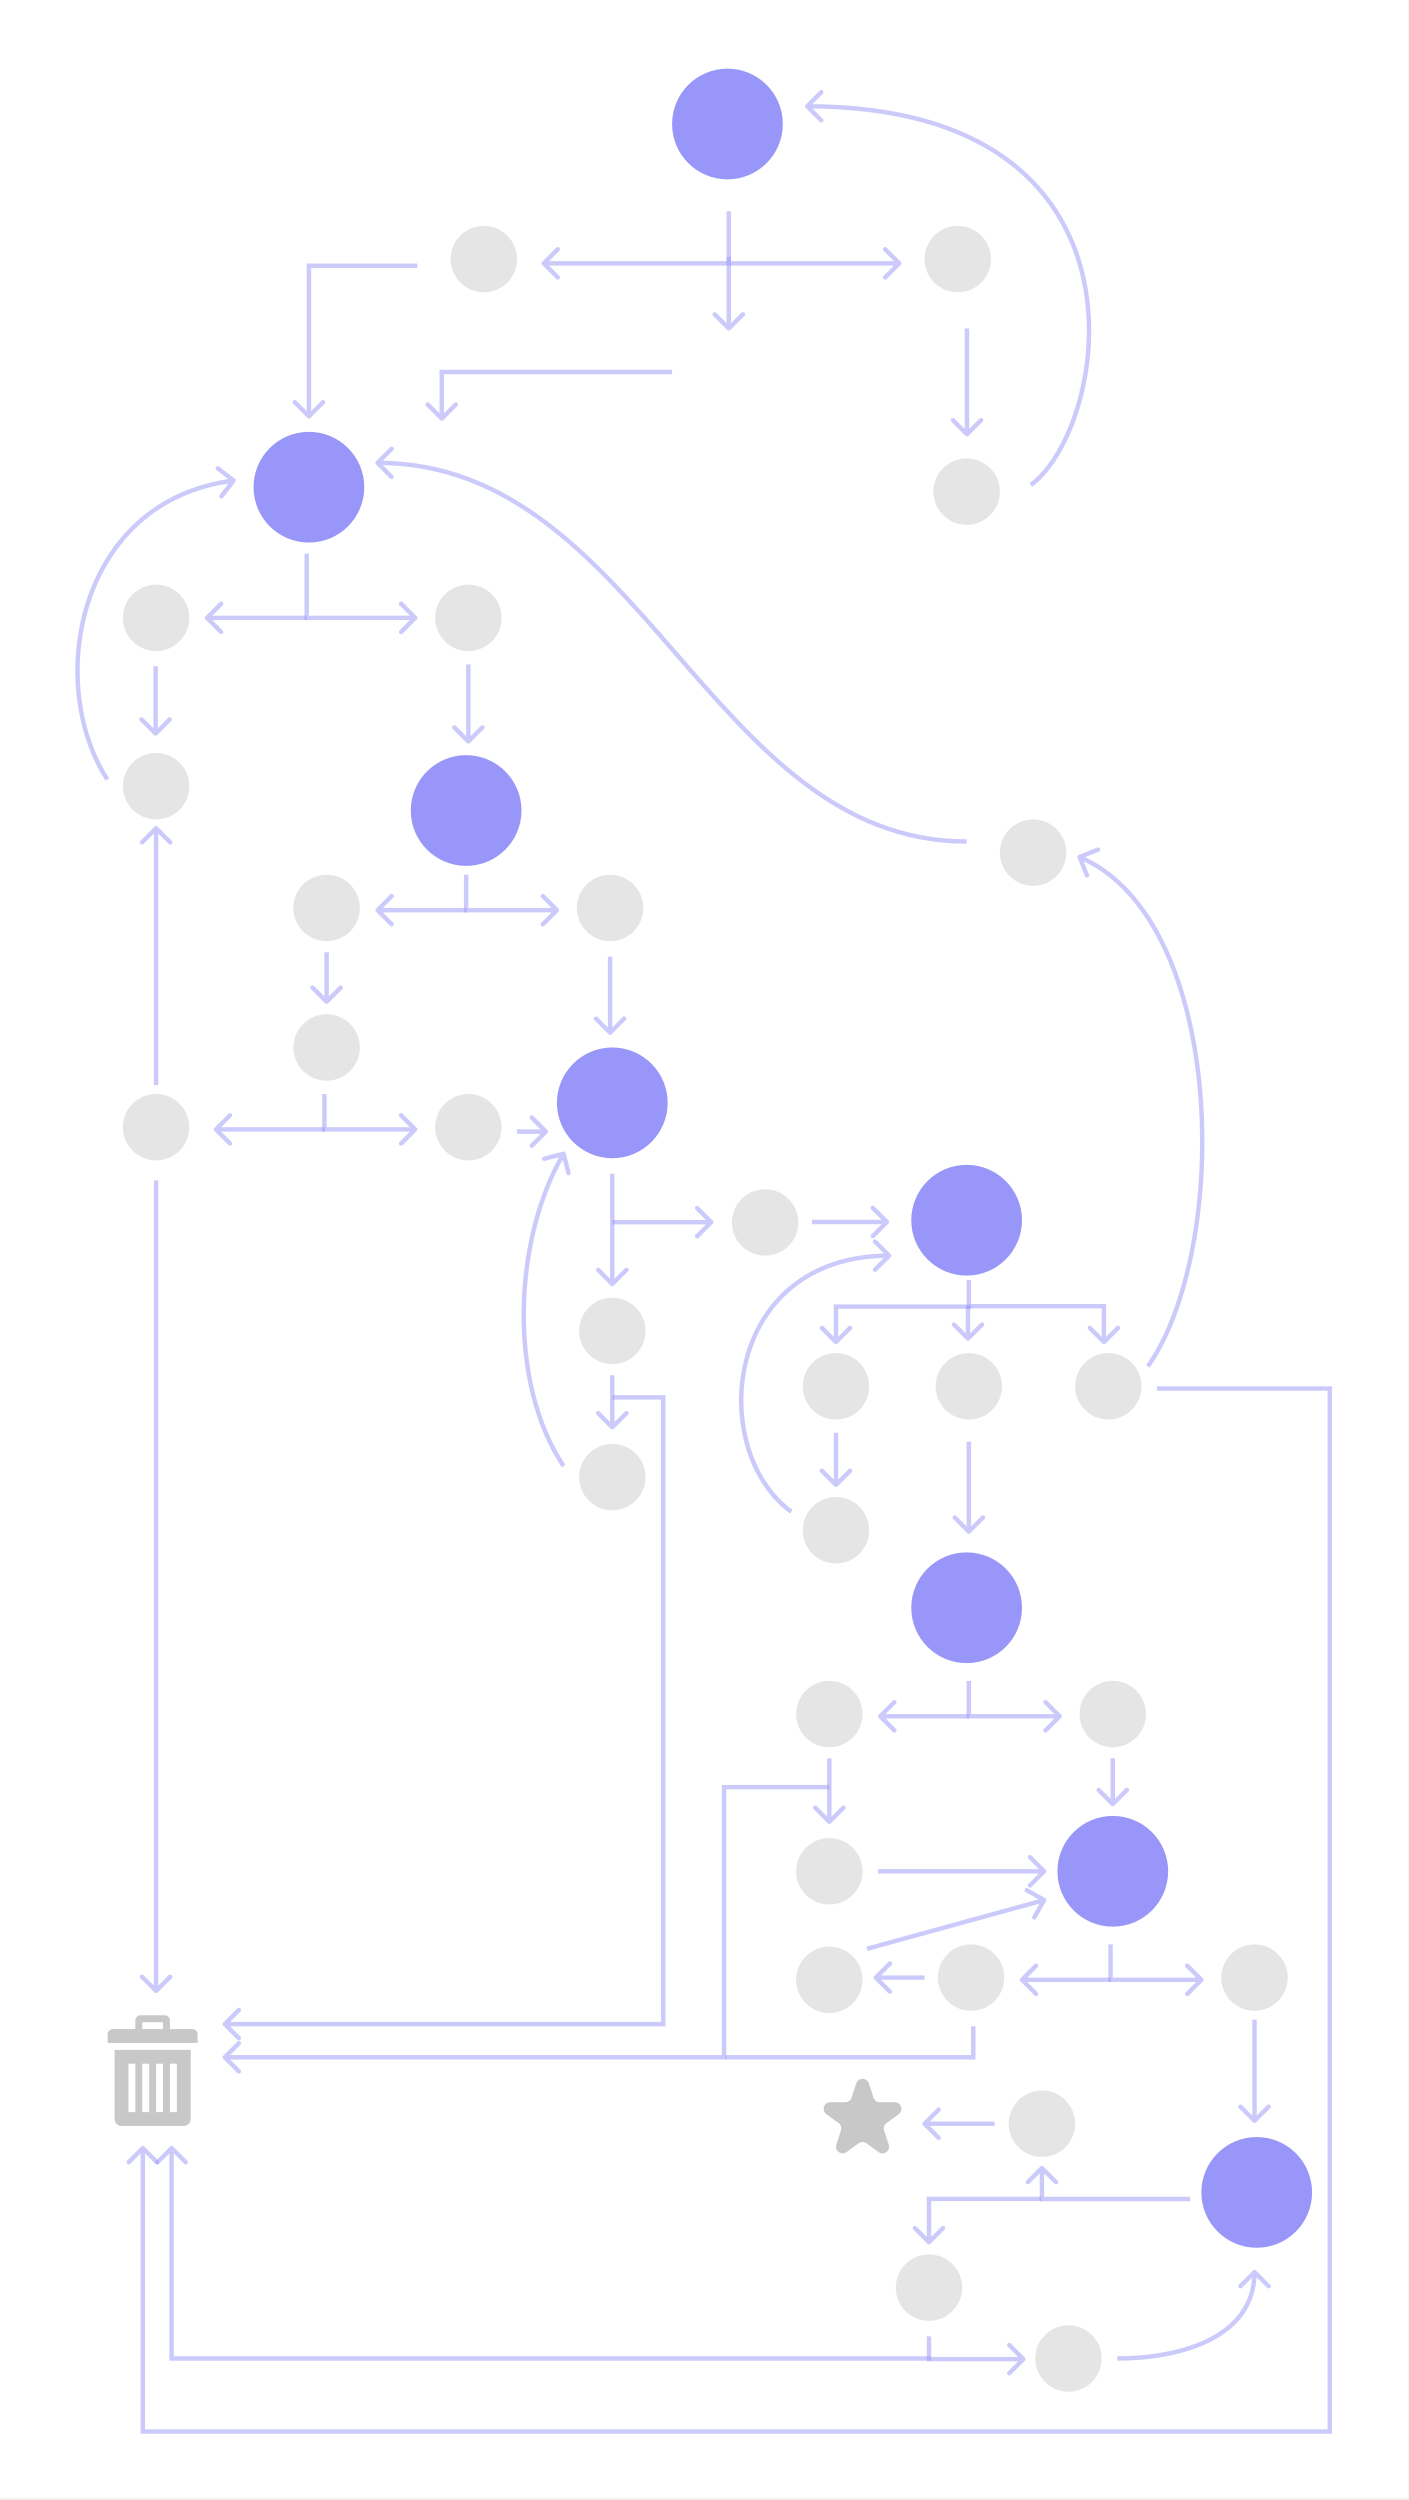
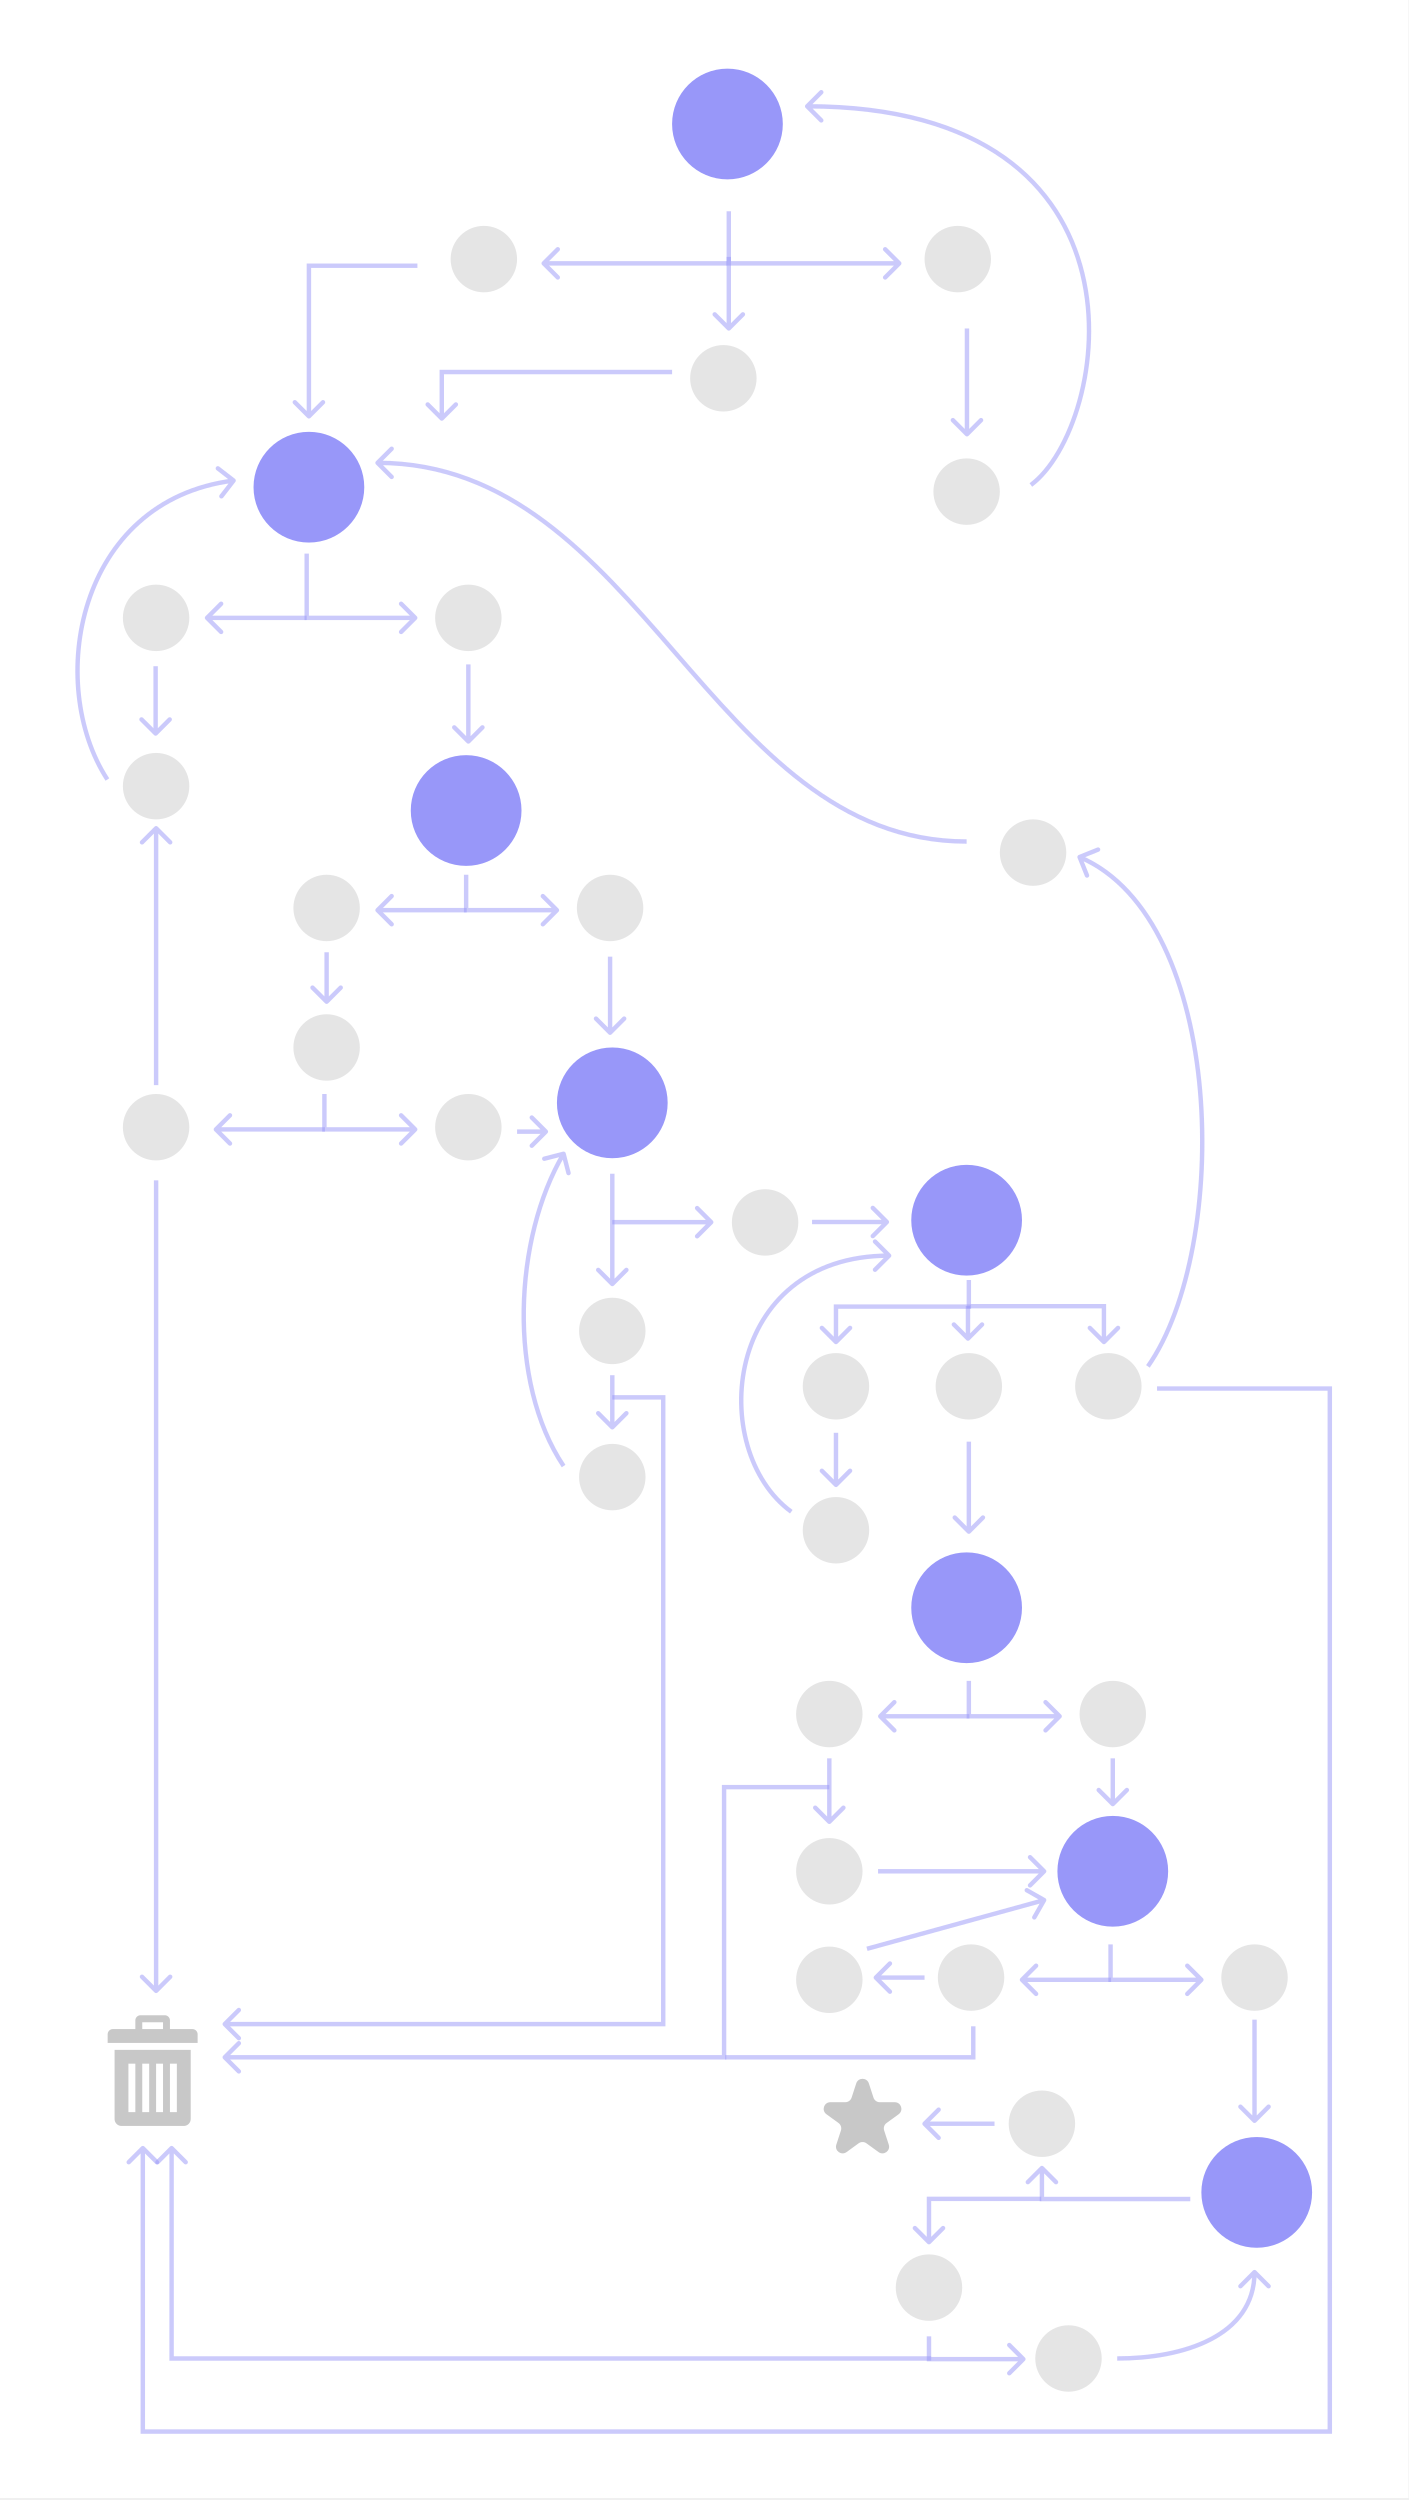
<svg xmlns="http://www.w3.org/2000/svg" width="200" height="355" viewBox="0 0 200 355" fill="none">
  <g id="minimap">
    <rect width="200" height="354.717" fill="white" />
    <g id="sections">
      <circle id="question" cx="103.298" cy="17.61" r="7.862" fill="#9897F9" />
      <circle id="data" cx="43.864" cy="69.182" r="7.862" fill="#9897F9" />
      <circle id="exist" cx="66.192" cy="115.094" r="7.862" fill="#9897F9" />
      <circle id="ethical" cx="86.946" cy="156.604" r="7.862" fill="#9897F9" />
      <circle id="results" cx="137.261" cy="173.27" r="7.862" fill="#9897F9" />
      <circle id="plan" cx="158.015" cy="265.723" r="7.862" fill="#9897F9" />
      <circle id="make" cx="178.456" cy="311.321" r="7.862" fill="#9897F9" />
      <circle id="right" cx="137.261" cy="228.302" r="7.862" fill="#9897F9" />
    </g>
    <g id="circles">
      <circle id="Ellipse 2" cx="136.003" cy="36.792" r="4.717" fill="#E5E5E5" />
      <circle id="Ellipse 36" cx="137.261" cy="69.811" r="4.717" fill="#E5E5E5" />
+       <circle id="Ellipse 37" cx="102.717" cy="53.717" r="4.717" fill="#E5E5E5" />
      <circle id="Ellipse 3" cx="66.506" cy="87.736" r="4.717" fill="#E5E5E5" />
      <circle id="Ellipse 9" cx="86.632" cy="128.931" r="4.717" fill="#E5E5E5" />
      <circle id="Ellipse 15" cx="86.946" cy="188.994" r="4.717" fill="#E5E5E5" />
      <circle id="Ellipse 19" cx="118.707" cy="196.855" r="4.717" fill="#E5E5E5" />
      <circle id="Ellipse 22" cx="118.707" cy="217.296" r="4.717" fill="#E5E5E5" />
      <circle id="Ellipse 20" cx="137.575" cy="196.855" r="4.717" fill="#E5E5E5" />
      <circle id="Ellipse 21" cx="157.386" cy="196.855" r="4.717" fill="#E5E5E5" />
      <circle id="Ellipse 23" cx="146.695" cy="121.069" r="4.717" fill="#E5E5E5" />
      <circle id="Ellipse 17" cx="108.644" cy="173.585" r="4.717" fill="#E5E5E5" />
      <circle id="Ellipse 16" cx="86.946" cy="209.748" r="4.717" fill="#E5E5E5" />
      <circle id="Ellipse 6" cx="22.166" cy="87.736" r="4.717" fill="#E5E5E5" />
      <circle id="Ellipse 10" cx="46.38" cy="128.931" r="4.717" fill="#E5E5E5" />
      <circle id="Ellipse 25" cx="158.015" cy="243.396" r="4.717" fill="#E5E5E5" />
      <circle id="Ellipse 26" cx="117.764" cy="243.396" r="4.717" fill="#E5E5E5" />
      <circle id="Ellipse 29" cx="178.141" cy="280.818" r="4.717" fill="#E5E5E5" />
      <circle id="Ellipse 30" cx="137.89" cy="280.818" r="4.717" fill="#E5E5E5" />
      <circle id="Ellipse 33" cx="147.952" cy="301.572" r="4.717" fill="#E5E5E5" />
      <circle id="Ellipse 35" cx="151.726" cy="334.906" r="4.717" fill="#E5E5E5" />
      <circle id="Ellipse 34" cx="131.915" cy="324.843" r="4.717" fill="#E5E5E5" />
      <circle id="Ellipse 31" cx="117.764" cy="281.132" r="4.717" fill="#E5E5E5" />
      <circle id="Ellipse 27" cx="117.764" cy="265.723" r="4.717" fill="#E5E5E5" />
      <circle id="Ellipse 12" cx="66.506" cy="160.063" r="4.717" fill="#E5E5E5" />
      <circle id="Ellipse 13" cx="22.166" cy="160.063" r="4.717" fill="#E5E5E5" />
      <circle id="Ellipse 11" cx="46.38" cy="148.742" r="4.717" fill="#E5E5E5" />
      <circle id="Ellipse 7" cx="22.166" cy="111.635" r="4.717" fill="#E5E5E5" />
      <circle id="Ellipse 4" cx="68.707" cy="36.792" r="4.717" fill="#E5E5E5" />
    </g>
    <path id="Star 1" d="M121.584 295.843C121.866 294.974 123.096 294.974 123.378 295.843L124.034 297.862C124.16 298.251 124.523 298.514 124.931 298.514H127.054C127.968 298.514 128.348 299.683 127.609 300.221L125.891 301.468C125.561 301.709 125.422 302.135 125.548 302.523L126.205 304.542C126.487 305.411 125.492 306.134 124.753 305.597L123.035 304.349C122.705 304.109 122.257 304.109 121.926 304.349L120.209 305.597C119.469 306.134 118.475 305.411 118.757 304.542L119.413 302.523C119.539 302.135 119.401 301.709 119.07 301.468L117.353 300.221C116.614 299.683 116.994 298.514 117.907 298.514H120.03C120.439 298.514 120.801 298.251 120.928 297.862L121.584 295.843Z" fill="#C8C8C8" />
    <g id="bin 1" clip-path="url(#clip0)">
      <path id="Vector" d="M16.27 291.077V300.904C16.27 301.445 16.712 301.887 17.253 301.887H26.097C26.638 301.887 27.08 301.445 27.08 300.904V291.077H16.27ZM19.218 299.921H18.235V293.042H19.218V299.921ZM21.184 299.921H20.201V293.042H21.184V299.921ZM23.149 299.921H22.166V293.042H23.149V299.921ZM25.114 299.921H24.132V293.042H25.114V299.921Z" fill="#C8C8C8" />
      <path id="Vector_2" d="M27.326 288.129H24.132V286.901C24.132 286.495 23.8 286.164 23.395 286.164H19.955C19.55 286.164 19.218 286.495 19.218 286.901V288.129H16.024C15.619 288.129 15.287 288.461 15.287 288.866V290.094H28.062V288.866C28.062 288.461 27.731 288.129 27.326 288.129ZM23.149 288.129H20.201V287.159H23.149V288.129Z" fill="#C8C8C8" />
    </g>
    <g id="arrows">
      <path id="Vector 1" d="M137.086 61.884C137.209 62.007 137.408 62.007 137.531 61.884L139.532 59.883C139.655 59.76 139.655 59.561 139.532 59.438C139.409 59.315 139.21 59.315 139.087 59.438L137.308 61.217L135.529 59.438C135.407 59.315 135.207 59.315 135.085 59.438C134.962 59.561 134.962 59.76 135.085 59.883L137.086 61.884ZM136.994 46.641V61.661H137.623V46.641H136.994Z" fill="#9897F9" fill-opacity="0.5" />
      <path id="Vector 2" d="M114.397 14.872C114.274 14.995 114.274 15.194 114.397 15.317L116.398 17.318C116.521 17.441 116.72 17.441 116.843 17.318C116.966 17.195 116.966 16.996 116.843 16.873L115.064 15.094L116.843 13.316C116.966 13.193 116.966 12.994 116.843 12.871C116.72 12.748 116.521 12.748 116.398 12.871L114.397 14.872ZM146.567 69.121C149.456 66.993 152.067 62.519 153.58 57.058C155.097 51.585 155.527 45.067 154.004 38.803C152.481 32.534 149 26.52 142.702 22.076C136.407 17.634 127.322 14.78 114.619 14.78V15.409C127.23 15.409 136.178 18.242 142.34 22.59C148.499 26.935 151.901 32.812 153.393 38.952C154.887 45.096 154.467 51.505 152.974 56.89C151.479 62.288 148.922 66.605 146.194 68.615L146.567 69.121Z" fill="#9897F9" fill-opacity="0.5" />
      <path id="Vector 3" d="M103.489 37.398H103.174V37.712H103.489V37.398ZM127.916 37.62C128.038 37.497 128.038 37.298 127.916 37.175L125.914 35.174C125.792 35.051 125.592 35.051 125.47 35.174C125.347 35.297 125.347 35.496 125.47 35.619L127.249 37.398L125.47 39.176C125.347 39.299 125.347 39.498 125.47 39.621C125.592 39.744 125.792 39.744 125.914 39.621L127.916 37.62ZM103.174 30.003V37.398H103.803V30.003H103.174ZM103.489 37.712H127.693V37.083H103.489V37.712Z" fill="#9897F9" fill-opacity="0.5" />
      <path id="Vector 53" d="M103.267 46.863C103.389 46.986 103.589 46.986 103.711 46.863L105.713 44.862C105.835 44.739 105.835 44.54 105.713 44.417C105.59 44.294 105.391 44.294 105.268 44.417L103.489 46.196L101.71 44.417C101.587 44.294 101.388 44.294 101.265 44.417C101.143 44.54 101.143 44.739 101.265 44.862L103.267 46.863ZM103.174 36.473V46.641H103.803V36.473H103.174Z" fill="#9897F9" fill-opacity="0.5" />
      <path id="Vector 4" d="M76.983 37.175C76.86 37.298 76.86 37.497 76.983 37.62L78.984 39.621C79.107 39.744 79.306 39.744 79.428 39.621C79.551 39.498 79.551 39.299 79.428 39.176L77.65 37.398L79.428 35.619C79.551 35.496 79.551 35.297 79.428 35.174C79.306 35.051 79.107 35.051 78.984 35.174L76.983 37.175ZM103.258 37.083H77.205V37.712H103.258V37.083Z" fill="#9897F9" fill-opacity="0.5" />
      <path id="Vector 5" d="M43.864 37.736V37.421H43.55V37.736H43.864ZM43.642 59.342C43.765 59.465 43.964 59.465 44.087 59.342L46.088 57.341C46.211 57.218 46.211 57.019 46.088 56.896C45.965 56.773 45.766 56.773 45.643 56.896L43.864 58.675L42.086 56.896C41.963 56.773 41.764 56.773 41.641 56.896C41.518 57.019 41.518 57.218 41.641 57.341L43.642 59.342ZM59.273 37.421H43.864V38.05H59.273V37.421ZM43.55 37.736V59.12H44.179V37.736H43.55Z" fill="#9897F9" fill-opacity="0.5" />
      <path id="Vector 6" d="M43.55 87.736H43.236V88.05H43.55V87.736ZM59.181 87.958C59.304 87.835 59.304 87.636 59.181 87.513L57.18 85.512C57.057 85.389 56.858 85.389 56.735 85.512C56.612 85.635 56.612 85.834 56.735 85.957L58.514 87.736L56.735 89.515C56.612 89.638 56.612 89.837 56.735 89.959C56.858 90.082 57.057 90.082 57.18 89.959L59.181 87.958ZM43.236 78.616V87.736H43.864V78.616H43.236ZM43.55 88.05H58.959V87.421H43.55V88.05Z" fill="#9897F9" fill-opacity="0.5" />
      <path id="Vector 7" d="M29.177 87.513C29.054 87.636 29.054 87.835 29.177 87.958L31.178 89.959C31.301 90.082 31.5 90.082 31.623 89.959C31.745 89.837 31.745 89.638 31.623 89.515L29.844 87.736L31.623 85.957C31.745 85.834 31.745 85.635 31.623 85.512C31.5 85.389 31.301 85.389 31.178 85.512L29.177 87.513ZM43.55 87.421H29.399V88.05H43.55V87.421Z" fill="#9897F9" fill-opacity="0.5" />
      <path id="Vector 11" d="M66.192 129.245H65.877V129.56H66.192V129.245ZM79.307 129.468C79.43 129.345 79.43 129.146 79.307 129.023L77.306 127.022C77.183 126.899 76.984 126.899 76.861 127.022C76.738 127.145 76.738 127.344 76.861 127.466L78.64 129.245L76.861 131.024C76.738 131.147 76.738 131.346 76.861 131.469C76.984 131.592 77.183 131.592 77.306 131.469L79.307 129.468ZM65.877 124.214V129.245H66.506V124.214H65.877ZM66.192 129.56H79.085V128.931H66.192V129.56Z" fill="#9897F9" fill-opacity="0.5" />
      <path id="Vector 12" d="M53.391 129.023C53.268 129.146 53.268 129.345 53.391 129.468L55.392 131.469C55.514 131.592 55.714 131.592 55.837 131.469C55.959 131.346 55.959 131.147 55.837 131.024L54.058 129.245L55.837 127.466C55.959 127.344 55.959 127.145 55.837 127.022C55.714 126.899 55.514 126.899 55.392 127.022L53.391 129.023ZM66.272 128.931H53.613V129.56H66.272V128.931Z" fill="#9897F9" fill-opacity="0.5" />
      <path id="Vector 8" d="M33.421 68.432C33.528 68.294 33.502 68.097 33.365 67.99L31.128 66.257C30.991 66.15 30.793 66.175 30.687 66.313C30.581 66.45 30.606 66.647 30.743 66.754L32.731 68.295L31.19 70.283C31.084 70.421 31.109 70.618 31.246 70.725C31.384 70.831 31.581 70.806 31.688 70.669L33.421 68.432ZM15.512 110.52C11.167 103.848 10.07 94.043 12.835 85.553C15.594 77.081 22.188 69.948 33.212 68.551L33.133 67.927C21.83 69.36 15.059 76.693 12.237 85.359C9.42 94.008 10.524 104.014 14.985 110.863L15.512 110.52Z" fill="#9897F9" fill-opacity="0.5" />
      <path id="Vector 9" d="M21.875 104.384C21.998 104.507 22.197 104.507 22.32 104.384L24.321 102.383C24.444 102.26 24.444 102.061 24.321 101.938C24.198 101.816 23.999 101.816 23.876 101.938L22.097 103.717L20.318 101.938C20.195 101.816 19.996 101.816 19.874 101.938C19.751 102.061 19.751 102.26 19.874 102.383L21.875 104.384ZM21.783 94.597V104.162H22.412V94.597H21.783Z" fill="#9897F9" fill-opacity="0.5" />
      <path id="Vector 10" d="M66.284 105.513C66.406 105.636 66.606 105.636 66.728 105.513L68.73 103.512C68.852 103.389 68.852 103.19 68.73 103.067C68.607 102.945 68.408 102.945 68.285 103.067L66.506 104.846L64.727 103.067C64.604 102.945 64.405 102.945 64.282 103.067C64.159 103.19 64.159 103.389 64.282 103.512L66.284 105.513ZM66.192 94.34V105.291H66.82V94.34H66.192Z" fill="#9897F9" fill-opacity="0.5" />
      <path id="Vector 16" d="M22.389 117.388C22.266 117.265 22.067 117.265 21.944 117.388L19.943 119.389C19.82 119.512 19.82 119.711 19.943 119.834C20.066 119.956 20.265 119.956 20.387 119.834L22.166 118.055L23.945 119.834C24.068 119.956 24.267 119.956 24.39 119.834C24.513 119.711 24.513 119.512 24.39 119.389L22.389 117.388ZM22.481 154.088V117.61H21.852V154.088H22.481Z" fill="#9897F9" fill-opacity="0.5" />
      <path id="Vector 68" d="M21.944 282.927C22.067 283.05 22.266 283.05 22.389 282.927L24.39 280.925C24.513 280.803 24.513 280.604 24.39 280.481C24.267 280.358 24.068 280.358 23.945 280.481L22.166 282.26L20.387 280.481C20.265 280.358 20.066 280.358 19.943 280.481C19.82 280.604 19.82 280.803 19.943 280.925L21.944 282.927ZM21.852 167.61V282.704H22.481V167.61H21.852Z" fill="#9897F9" fill-opacity="0.5" />
      <path id="Vector 19" d="M86.409 146.868C86.532 146.991 86.731 146.991 86.854 146.868L88.855 144.867C88.978 144.744 88.978 144.545 88.855 144.422C88.733 144.299 88.533 144.299 88.411 144.422L86.632 146.201L84.853 144.422C84.73 144.299 84.531 144.299 84.408 144.422C84.285 144.545 84.285 144.744 84.408 144.867L86.409 146.868ZM86.317 135.849V146.646H86.946V135.849H86.317Z" fill="#9897F9" fill-opacity="0.5" />
      <path id="Vector 55" d="M46.158 142.466C46.281 142.588 46.48 142.588 46.602 142.466L48.604 140.464C48.727 140.341 48.727 140.142 48.604 140.02C48.481 139.897 48.282 139.897 48.159 140.02L46.38 141.798L44.601 140.02C44.478 139.897 44.279 139.897 44.157 140.02C44.034 140.142 44.034 140.341 44.157 140.464L46.158 142.466ZM46.066 135.22V142.243H46.695V135.22H46.066Z" fill="#9897F9" fill-opacity="0.5" />
      <path id="Vector 20" d="M80.332 163.758C80.289 163.59 80.118 163.489 79.95 163.532L77.209 164.236C77.04 164.279 76.939 164.45 76.982 164.619C77.025 164.787 77.197 164.888 77.365 164.845L79.802 164.219L80.427 166.656C80.471 166.824 80.642 166.926 80.81 166.882C80.978 166.839 81.08 166.668 81.036 166.5L80.332 163.758ZM80.29 208.001C76.337 202.081 74.573 194.059 74.687 186.011C74.801 177.963 76.79 169.929 80.299 163.997L79.757 163.676C76.182 169.722 74.173 177.869 74.058 186.002C73.944 194.134 75.722 202.293 79.766 208.351L80.29 208.001Z" fill="#9897F9" fill-opacity="0.5" />
      <path id="Vector 21" d="M86.724 202.9C86.847 203.023 87.046 203.023 87.168 202.9L89.17 200.899C89.293 200.776 89.293 200.577 89.17 200.454C89.047 200.331 88.848 200.331 88.725 200.454L86.946 202.233L85.167 200.454C85.044 200.331 84.845 200.331 84.723 200.454C84.6 200.577 84.6 200.776 84.723 200.899L86.724 202.9ZM86.632 195.283V202.678H87.261V195.283H86.632Z" fill="#9897F9" fill-opacity="0.5" />
      <path id="Vector 23" d="M86.724 182.553C86.847 182.676 87.046 182.676 87.168 182.553L89.17 180.552C89.293 180.429 89.293 180.23 89.17 180.107C89.047 179.984 88.848 179.984 88.725 180.107L86.946 181.886L85.167 180.107C85.044 179.984 84.845 179.984 84.723 180.107C84.6 180.23 84.6 180.429 84.723 180.552L86.724 182.553ZM86.632 166.667V182.33H87.261V166.667H86.632Z" fill="#9897F9" fill-opacity="0.5" />
      <path id="Vector 24" d="M101.215 173.772C101.337 173.649 101.337 173.45 101.215 173.327L99.213 171.326C99.091 171.203 98.891 171.203 98.769 171.326C98.646 171.448 98.646 171.648 98.769 171.77L100.548 173.549L98.769 175.328C98.646 175.451 98.646 175.65 98.769 175.773C98.891 175.896 99.091 175.896 99.213 175.773L101.215 173.772ZM86.946 173.864H100.992V173.235H86.946V173.864Z" fill="#9897F9" fill-opacity="0.5" />
      <path id="Vector 25" d="M126.16 173.748C126.283 173.625 126.283 173.426 126.16 173.303L124.159 171.302C124.036 171.179 123.837 171.179 123.714 171.302C123.591 171.425 123.591 171.624 123.714 171.746L125.493 173.525L123.714 175.304C123.591 175.427 123.591 175.626 123.714 175.749C123.837 175.872 124.036 175.872 124.159 175.749L126.16 173.748ZM115.308 173.84H125.938V173.211H115.308V173.84Z" fill="#9897F9" fill-opacity="0.5" />
      <path id="Vector 26" d="M153.181 121.406C153.02 121.471 152.942 121.654 153.007 121.816L154.063 124.441C154.128 124.602 154.311 124.68 154.472 124.615C154.633 124.551 154.711 124.367 154.647 124.206L153.707 121.872L156.041 120.933C156.202 120.869 156.281 120.685 156.216 120.524C156.151 120.363 155.968 120.285 155.807 120.35L153.181 121.406ZM163.261 194.208C166.252 189.94 168.439 183.819 169.717 176.917C170.996 170.012 171.371 162.303 170.72 154.844C170.07 147.386 168.393 140.165 165.562 134.242C162.73 128.32 158.73 123.671 153.422 121.409L153.175 121.987C158.297 124.17 162.203 128.676 164.994 134.514C167.785 140.35 169.448 147.493 170.094 154.898C170.739 162.302 170.367 169.955 169.099 176.803C167.829 183.656 165.666 189.681 162.746 193.847L163.261 194.208Z" fill="#9897F9" fill-opacity="0.5" />
      <path id="Vector 27" d="M53.391 65.501C53.268 65.624 53.268 65.823 53.391 65.946L55.392 67.947C55.514 68.07 55.714 68.07 55.837 67.947C55.959 67.824 55.959 67.625 55.837 67.502L54.058 65.723L55.837 63.944C55.959 63.822 55.959 63.623 55.837 63.5C55.714 63.377 55.514 63.377 55.392 63.5L53.391 65.501ZM137.261 119.182C119.208 119.182 107.748 105.874 96.047 92.404C84.389 78.983 72.496 65.409 53.613 65.409L53.613 66.038C72.164 66.038 83.875 79.35 95.572 92.816C107.226 106.233 118.872 119.811 137.261 119.811V119.182Z" fill="#9897F9" fill-opacity="0.5" />
      <path id="Vector 29" d="M137.575 185.479H137.261V185.793H137.575V185.479ZM156.757 185.479H157.072V185.164H156.757V185.479ZM156.535 190.788C156.658 190.911 156.857 190.911 156.98 190.788L158.981 188.787C159.104 188.664 159.104 188.465 158.981 188.342C158.858 188.22 158.659 188.22 158.536 188.342L156.757 190.121L154.979 188.342C154.856 188.22 154.657 188.22 154.534 188.342C154.411 188.465 154.411 188.664 154.534 188.787L156.535 190.788ZM137.261 181.761V185.479H137.89V181.761H137.261ZM137.575 185.793H156.757V185.164H137.575V185.793ZM156.443 185.479V190.566H157.072V185.479H156.443Z" fill="#9897F9" fill-opacity="0.5" />
      <path id="Vector 30" d="M118.707 185.535V185.22H118.393V185.535H118.707ZM118.485 190.788C118.608 190.911 118.807 190.911 118.93 190.788L120.931 188.787C121.054 188.664 121.054 188.465 120.931 188.342C120.808 188.22 120.609 188.22 120.486 188.342L118.707 190.121L116.928 188.342C116.805 188.22 116.606 188.22 116.484 188.342C116.361 188.465 116.361 188.664 116.484 188.787L118.485 190.788ZM137.89 185.22H118.707V185.849H137.89V185.22ZM118.393 185.535V190.566H119.022V185.535H118.393Z" fill="#9897F9" fill-opacity="0.5" />
      <path id="Vector 31" d="M137.229 190.302C137.352 190.425 137.551 190.425 137.674 190.302L139.675 188.301C139.798 188.178 139.798 187.979 139.675 187.856C139.552 187.734 139.353 187.734 139.23 187.856L137.451 189.635L135.672 187.856C135.55 187.734 135.35 187.734 135.228 187.856C135.105 187.979 135.105 188.178 135.228 188.301L137.229 190.302ZM137.137 185.458V190.08H137.766V185.458H137.137Z" fill="#9897F9" fill-opacity="0.5" />
      <path id="Vector 32" d="M118.485 211.076C118.608 211.199 118.807 211.199 118.93 211.076L120.931 209.075C121.054 208.952 121.054 208.753 120.931 208.63C120.808 208.507 120.609 208.507 120.486 208.63L118.707 210.409L116.928 208.63C116.805 208.507 116.606 208.507 116.484 208.63C116.361 208.753 116.361 208.952 116.484 209.075L118.485 211.076ZM118.393 203.459V210.854H119.022V203.459H118.393Z" fill="#9897F9" fill-opacity="0.5" />
      <path id="Vector 33" d="M126.477 178.524C126.6 178.401 126.6 178.202 126.477 178.08L124.475 176.078C124.353 175.955 124.154 175.955 124.031 176.078C123.908 176.201 123.908 176.4 124.031 176.523L125.81 178.302L124.031 180.081C123.908 180.204 123.908 180.403 124.031 180.525C124.154 180.648 124.353 180.648 124.475 180.525L126.477 178.524ZM112.548 214.412C106.669 210.115 104.259 201.17 106.263 193.268C107.262 189.327 109.356 185.667 112.643 182.993C115.927 180.32 120.422 178.616 126.254 178.616V177.987C120.294 177.987 115.654 179.731 112.246 182.505C108.839 185.277 106.681 189.061 105.653 193.113C103.603 201.198 106.04 210.435 112.177 214.919L112.548 214.412Z" fill="#9897F9" fill-opacity="0.5" />
      <path id="Vector 36" d="M137.353 217.716C137.476 217.838 137.675 217.838 137.797 217.716L139.799 215.714C139.922 215.592 139.922 215.393 139.799 215.27C139.676 215.147 139.477 215.147 139.354 215.27L137.575 217.049L135.796 215.27C135.673 215.147 135.474 215.147 135.351 215.27C135.229 215.393 135.229 215.592 135.351 215.714L137.353 217.716ZM137.261 204.717V217.493H137.89V204.717H137.261Z" fill="#9897F9" fill-opacity="0.5" />
      <path id="Vector 37" d="M117.541 258.92C117.664 259.043 117.863 259.043 117.986 258.92L119.987 256.919C120.11 256.796 120.11 256.597 119.987 256.474C119.865 256.351 119.665 256.351 119.543 256.474L117.764 258.253L115.985 256.474C115.862 256.351 115.663 256.351 115.54 256.474C115.417 256.597 115.417 256.796 115.54 256.919L117.541 258.92ZM117.449 249.686V258.698H118.078V249.686H117.449Z" fill="#9897F9" fill-opacity="0.5" />
      <path id="Vector 67" d="M177.919 301.373C178.042 301.496 178.241 301.496 178.364 301.373L180.365 299.372C180.488 299.249 180.488 299.05 180.365 298.927C180.242 298.804 180.043 298.804 179.92 298.927L178.141 300.706L176.362 298.927C176.239 298.804 176.04 298.804 175.918 298.927C175.795 299.05 175.795 299.249 175.918 299.372L177.919 301.373ZM177.827 286.792V301.151H178.456V286.792H177.827Z" fill="#9897F9" fill-opacity="0.5" />
      <path id="Vector 61" d="M157.793 256.404C157.916 256.527 158.115 256.527 158.238 256.404L160.239 254.403C160.362 254.28 160.362 254.081 160.239 253.959C160.116 253.836 159.917 253.836 159.794 253.959L158.015 255.737L156.236 253.959C156.114 253.836 155.915 253.836 155.792 253.959C155.669 254.081 155.669 254.28 155.792 254.403L157.793 256.404ZM157.701 249.686V256.182H158.33V249.686H157.701Z" fill="#9897F9" fill-opacity="0.5" />
      <path id="Vector 46" d="M147.952 312.264H147.638V312.579H147.952V312.264ZM148.175 307.639C148.052 307.516 147.853 307.516 147.73 307.639L145.729 309.641C145.606 309.763 145.606 309.962 145.729 310.085C145.852 310.208 146.051 310.208 146.174 310.085L147.952 308.306L149.731 310.085C149.854 310.208 150.053 310.208 150.176 310.085C150.299 309.962 150.299 309.763 150.176 309.641L148.175 307.639ZM169.022 311.95H147.952V312.579H169.022V311.95ZM148.267 312.264V307.862H147.638V312.264H148.267Z" fill="#9897F9" fill-opacity="0.5" />
      <path id="Vector 47" d="M131.063 301.35C130.941 301.473 130.941 301.672 131.063 301.795L133.065 303.796C133.187 303.919 133.387 303.919 133.509 303.796C133.632 303.673 133.632 303.474 133.509 303.351L131.731 301.572L133.509 299.793C133.632 299.671 133.632 299.472 133.509 299.349C133.387 299.226 133.187 299.226 133.065 299.349L131.063 301.35ZM141.222 301.258H131.286V301.887H141.222V301.258Z" fill="#9897F9" fill-opacity="0.5" />
      <path id="Vector 48" d="M131.915 312.24V311.926H131.6V312.24H131.915ZM131.692 318.611C131.815 318.734 132.014 318.734 132.137 318.611L134.138 316.61C134.261 316.487 134.261 316.288 134.138 316.166C134.016 316.043 133.816 316.043 133.694 316.166L131.915 317.944L130.136 316.166C130.013 316.043 129.814 316.043 129.691 316.166C129.568 316.288 129.568 316.487 129.691 316.61L131.692 318.611ZM147.86 311.926H131.915V312.555H147.86V311.926ZM131.6 312.24V318.389H132.229V312.24H131.6Z" fill="#9897F9" fill-opacity="0.5" />
      <path id="Vector 49" d="M178.364 322.419C178.241 322.296 178.042 322.296 177.919 322.419L175.918 324.42C175.795 324.543 175.795 324.742 175.918 324.865C176.04 324.988 176.239 324.988 176.362 324.865L178.141 323.086L179.92 324.865C180.043 324.988 180.242 324.988 180.365 324.865C180.488 324.742 180.488 324.543 180.365 324.42L178.364 322.419ZM158.644 335.22C163.34 335.22 168.27 334.431 172.039 332.472C175.822 330.507 178.456 327.348 178.456 322.641H177.827C177.827 327.055 175.381 330.027 171.749 331.914C168.103 333.808 163.285 334.591 158.644 334.591V335.22Z" fill="#9897F9" fill-opacity="0.5" />
      <path id="Vector 50" d="M131.915 334.996H131.6V335.311H131.915V334.996ZM145.54 335.219C145.663 335.096 145.663 334.897 145.54 334.774L143.539 332.773C143.416 332.65 143.217 332.65 143.094 332.773C142.971 332.895 142.971 333.094 143.094 333.217L144.873 334.996L143.094 336.775C142.971 336.898 142.971 337.097 143.094 337.22C143.217 337.343 143.416 337.343 143.539 337.22L145.54 335.219ZM131.6 331.761V334.996H132.229V331.761H131.6ZM131.915 335.311H145.318V334.682H131.915V335.311Z" fill="#9897F9" fill-opacity="0.5" />
      <path id="Vector 54" d="M62.732 52.83V52.516H62.418V52.83H62.732ZM62.51 59.656C62.633 59.779 62.832 59.779 62.955 59.656L64.956 57.655C65.079 57.532 65.079 57.333 64.956 57.21C64.833 57.088 64.634 57.088 64.511 57.21L62.732 58.989L60.953 57.21C60.831 57.088 60.632 57.088 60.509 57.21C60.386 57.333 60.386 57.532 60.509 57.655L62.51 59.656ZM95.437 52.516H62.732V53.145H95.437V52.516ZM62.418 52.83V59.434H63.047V52.83H62.418Z" fill="#9897F9" fill-opacity="0.5" />
      <path id="Vector 59" d="M137.575 243.711H137.261V244.025H137.575V243.711ZM150.691 243.933C150.813 243.81 150.813 243.611 150.691 243.488L148.689 241.487C148.566 241.364 148.367 241.364 148.245 241.487C148.122 241.61 148.122 241.809 148.245 241.932L150.023 243.711L148.245 245.49C148.122 245.612 148.122 245.812 148.245 245.934C148.367 246.057 148.566 246.057 148.689 245.934L150.691 243.933ZM137.261 238.679V243.711H137.89V238.679H137.261ZM137.575 244.025H150.468V243.396H137.575V244.025Z" fill="#9897F9" fill-opacity="0.5" />
      <path id="Vector 60" d="M124.774 243.488C124.651 243.611 124.651 243.81 124.774 243.933L126.775 245.934C126.898 246.057 127.097 246.057 127.22 245.934C127.343 245.811 127.343 245.612 127.22 245.49L125.441 243.711L127.22 241.932C127.343 241.809 127.343 241.61 127.22 241.487C127.097 241.364 126.898 241.364 126.775 241.487L124.774 243.488ZM137.656 243.396H124.996V244.025H137.656V243.396Z" fill="#9897F9" fill-opacity="0.5" />
      <path id="Vector 63" d="M157.701 281.132H157.386V281.446H157.701V281.132ZM170.816 281.354C170.939 281.232 170.939 281.032 170.816 280.91L168.815 278.908C168.692 278.786 168.493 278.786 168.37 278.908C168.248 279.031 168.248 279.23 168.37 279.353L170.149 281.132L168.37 282.911C168.248 283.034 168.248 283.233 168.37 283.356C168.493 283.478 168.692 283.478 168.815 283.356L170.816 281.354ZM157.386 276.101V281.132H158.015V276.101H157.386ZM157.701 281.446H170.594V280.818H157.701V281.446Z" fill="#9897F9" fill-opacity="0.5" />
      <path id="Vector 64" d="M144.9 280.91C144.777 281.033 144.777 281.232 144.9 281.354L146.901 283.356C147.024 283.478 147.223 283.478 147.346 283.356C147.469 283.233 147.469 283.034 147.346 282.911L145.567 281.132L147.346 279.353C147.469 279.23 147.469 279.031 147.346 278.908C147.223 278.786 147.024 278.786 146.901 278.908L144.9 280.91ZM157.782 280.818H145.122V281.447H157.782V280.818Z" fill="#9897F9" fill-opacity="0.5" />
      <path id="Vector 56" d="M46.066 160.377H45.751V160.692H46.066V160.377ZM59.181 160.6C59.304 160.477 59.304 160.278 59.181 160.155L57.18 158.154C57.057 158.031 56.858 158.031 56.735 158.154C56.612 158.277 56.612 158.476 56.735 158.599L58.514 160.377L56.735 162.156C56.612 162.279 56.612 162.478 56.735 162.601C56.858 162.724 57.057 162.724 57.18 162.601L59.181 160.6ZM45.751 155.346V160.377H46.38V155.346H45.751ZM46.066 160.692H58.959V160.063H46.066V160.692Z" fill="#9897F9" fill-opacity="0.5" />
      <path id="Vector 57" d="M30.434 160.155C30.312 160.278 30.312 160.477 30.434 160.6L32.436 162.601C32.559 162.724 32.758 162.724 32.88 162.601C33.003 162.478 33.003 162.279 32.88 162.156L31.102 160.377L32.88 158.598C33.003 158.476 33.003 158.277 32.88 158.154C32.758 158.031 32.559 158.031 32.436 158.154L30.434 160.155ZM46.147 160.063H30.657V160.692H46.147V160.063Z" fill="#9897F9" fill-opacity="0.5" />
      <path id="Vector 58" d="M77.735 160.914C77.857 160.791 77.857 160.592 77.735 160.469L75.733 158.468C75.611 158.345 75.411 158.345 75.289 158.468C75.166 158.591 75.166 158.79 75.289 158.913L77.067 160.692L75.289 162.471C75.166 162.594 75.166 162.793 75.289 162.915C75.411 163.038 75.611 163.038 75.733 162.915L77.735 160.914ZM73.424 161.006H77.512V160.377H73.424V161.006Z" fill="#9897F9" fill-opacity="0.5" />
      <path id="Vector 62" d="M148.489 265.946C148.612 265.823 148.612 265.624 148.489 265.501L146.488 263.5C146.365 263.377 146.166 263.377 146.043 263.5C145.92 263.622 145.92 263.822 146.043 263.944L147.822 265.723L146.043 267.502C145.92 267.625 145.92 267.824 146.043 267.947C146.166 268.07 146.365 268.07 146.488 267.947L148.489 265.946ZM124.682 266.038H148.267V265.409H124.682V266.038Z" fill="#9897F9" fill-opacity="0.5" />
      <path id="Vector 66" d="M148.54 269.967C148.626 269.816 148.573 269.624 148.422 269.538L145.962 268.139C145.811 268.053 145.619 268.106 145.533 268.257C145.447 268.408 145.5 268.6 145.651 268.686L147.838 269.929L146.595 272.116C146.509 272.267 146.562 272.459 146.713 272.545C146.863 272.631 147.055 272.578 147.141 272.427L148.54 269.967ZM123.193 277.033L148.35 270.115L148.184 269.508L123.026 276.426L123.193 277.033Z" fill="#9897F9" fill-opacity="0.5" />
      <path id="Vector 65" d="M124.145 280.595C124.022 280.718 124.022 280.917 124.145 281.04L126.146 283.041C126.269 283.164 126.468 283.164 126.591 283.041C126.714 282.918 126.714 282.719 126.591 282.597L124.812 280.818L126.591 279.039C126.714 278.916 126.714 278.717 126.591 278.594C126.468 278.471 126.269 278.471 126.146 278.594L124.145 280.595ZM131.286 280.503H124.368V281.132H131.286V280.503Z" fill="#9897F9" fill-opacity="0.5" />
      <path id="Vector 69" d="M94.179 198.428H94.493V198.113H94.179V198.428ZM94.179 287.421V287.736H94.493V287.421H94.179ZM31.692 287.199C31.57 287.322 31.57 287.521 31.692 287.644L33.694 289.645C33.816 289.768 34.016 289.768 34.138 289.645C34.261 289.522 34.261 289.323 34.138 289.2L32.359 287.421L34.138 285.642C34.261 285.52 34.261 285.321 34.138 285.198C34.016 285.075 33.816 285.075 33.694 285.198L31.692 287.199ZM86.946 198.742H94.179V198.113H86.946V198.742ZM93.864 198.428V287.421H94.493V198.428H93.864ZM94.179 287.107H31.915V287.736H94.179V287.107Z" fill="#9897F9" fill-opacity="0.5" />
      <path id="Vector 70" d="M188.833 197.17H189.147V196.855H188.833V197.17ZM188.833 345.283V345.597H189.147V345.283H188.833ZM20.279 345.283H19.965V345.597H20.279V345.283ZM20.502 304.809C20.379 304.686 20.18 304.686 20.057 304.809L18.056 306.81C17.933 306.933 17.933 307.132 18.056 307.255C18.179 307.378 18.378 307.378 18.501 307.255L20.279 305.476L22.058 307.255C22.181 307.378 22.38 307.378 22.503 307.255C22.626 307.132 22.626 306.933 22.503 306.81L20.502 304.809ZM164.299 197.484H188.833V196.855H164.299V197.484ZM188.518 197.17V345.283H189.147V197.17H188.518ZM188.833 344.969H20.279V345.597H188.833V344.969ZM20.594 345.283V305.031H19.965V345.283H20.594Z" fill="#9897F9" fill-opacity="0.5" />
      <path id="Vector 71" d="M24.368 334.906H24.053V335.22H24.368V334.906ZM24.59 304.809C24.467 304.686 24.268 304.686 24.145 304.809L22.144 306.81C22.021 306.933 22.021 307.132 22.144 307.255C22.267 307.378 22.466 307.378 22.589 307.255L24.368 305.476L26.146 307.255C26.269 307.378 26.468 307.378 26.591 307.255C26.714 307.132 26.714 306.933 26.591 306.81L24.59 304.809ZM132.229 334.591H24.368V335.22H132.229V334.591ZM24.682 334.906V305.031H24.053V334.906H24.682Z" fill="#9897F9" fill-opacity="0.5" />
      <path id="Vector 72" d="M102.82 253.774V253.459H102.505V253.774H102.82ZM102.82 292.138V292.453H103.134V292.138H102.82ZM31.692 291.916C31.57 292.039 31.57 292.238 31.692 292.361L33.694 294.362C33.816 294.485 34.016 294.485 34.138 294.362C34.261 294.239 34.261 294.04 34.138 293.917L32.359 292.138L34.138 290.359C34.261 290.237 34.261 290.038 34.138 289.915C34.016 289.792 33.816 289.792 33.694 289.915L31.692 291.916ZM117.764 253.459H102.82V254.088H117.764V253.459ZM102.505 253.774V292.138H103.134V253.774H102.505ZM102.82 291.824H31.915V292.453H102.82V291.824Z" fill="#9897F9" fill-opacity="0.5" />
      <path id="Vector 73" d="M138.204 287.736V292.138H102.984" stroke="#9897F9" stroke-opacity="0.5" stroke-width="0.629" />
    </g>
  </g>
  <defs>
    <clipPath id="clip0">
      <rect width="15.723" height="15.723" fill="white" transform="translate(14.3047 286.164)" />
    </clipPath>
  </defs>
</svg>
